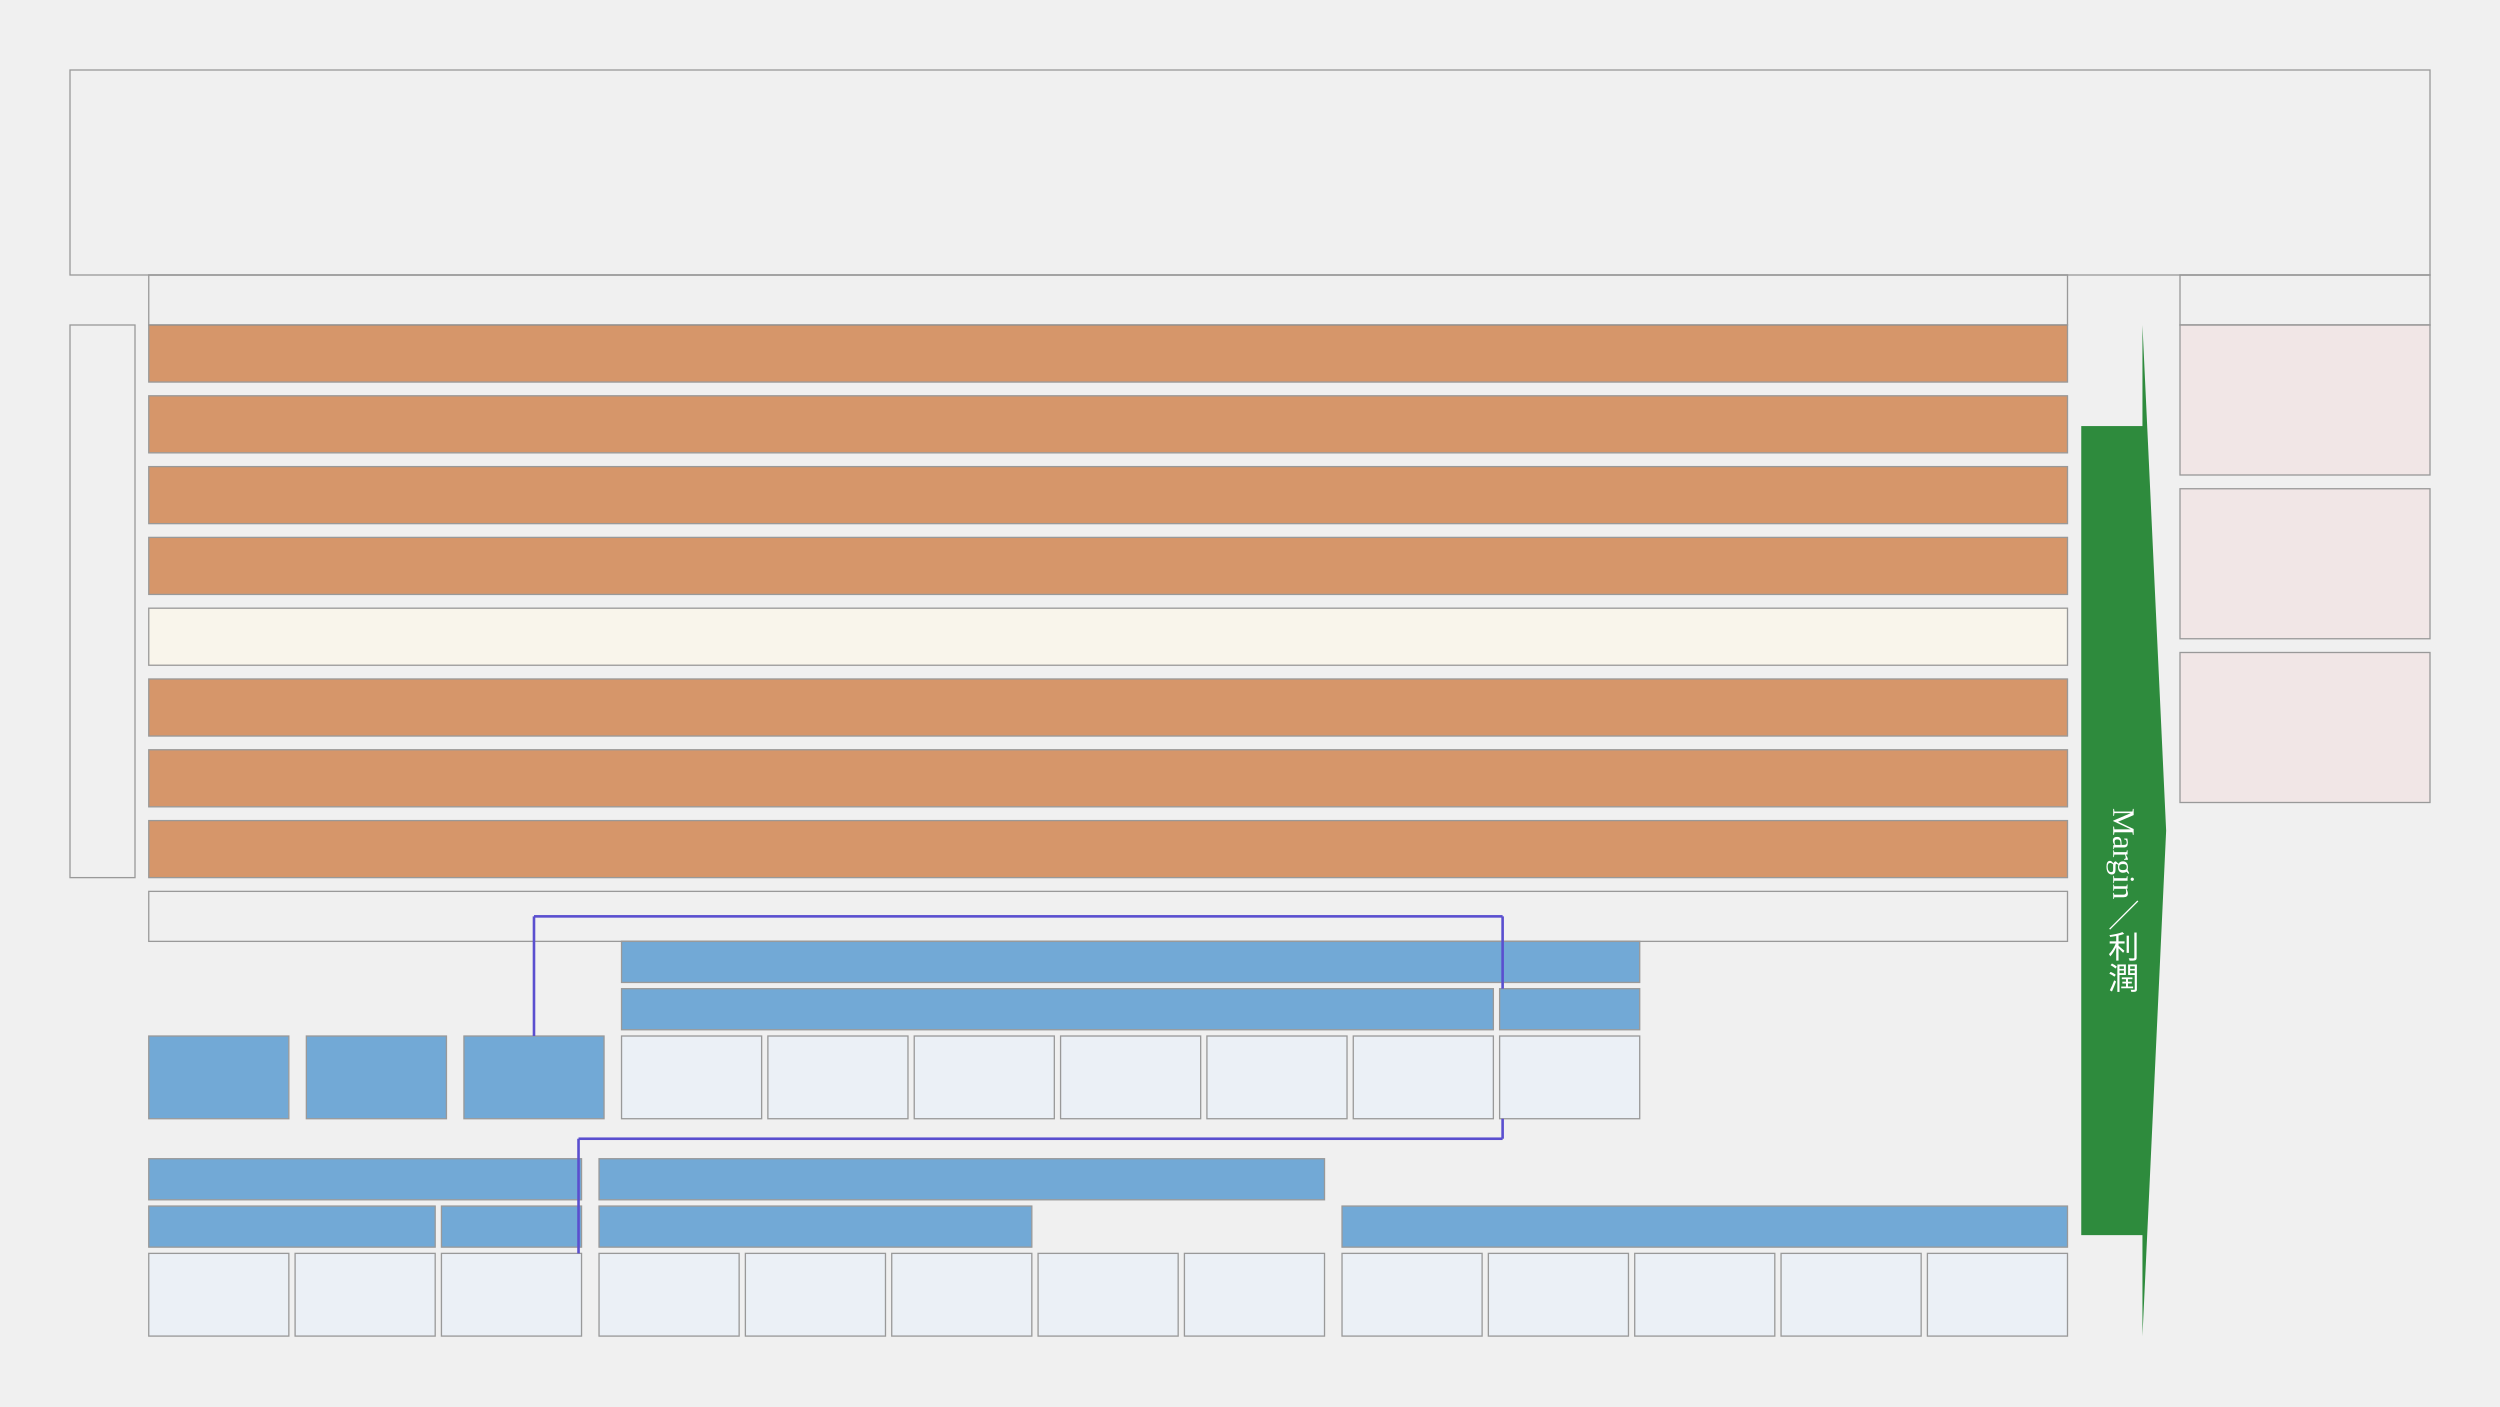
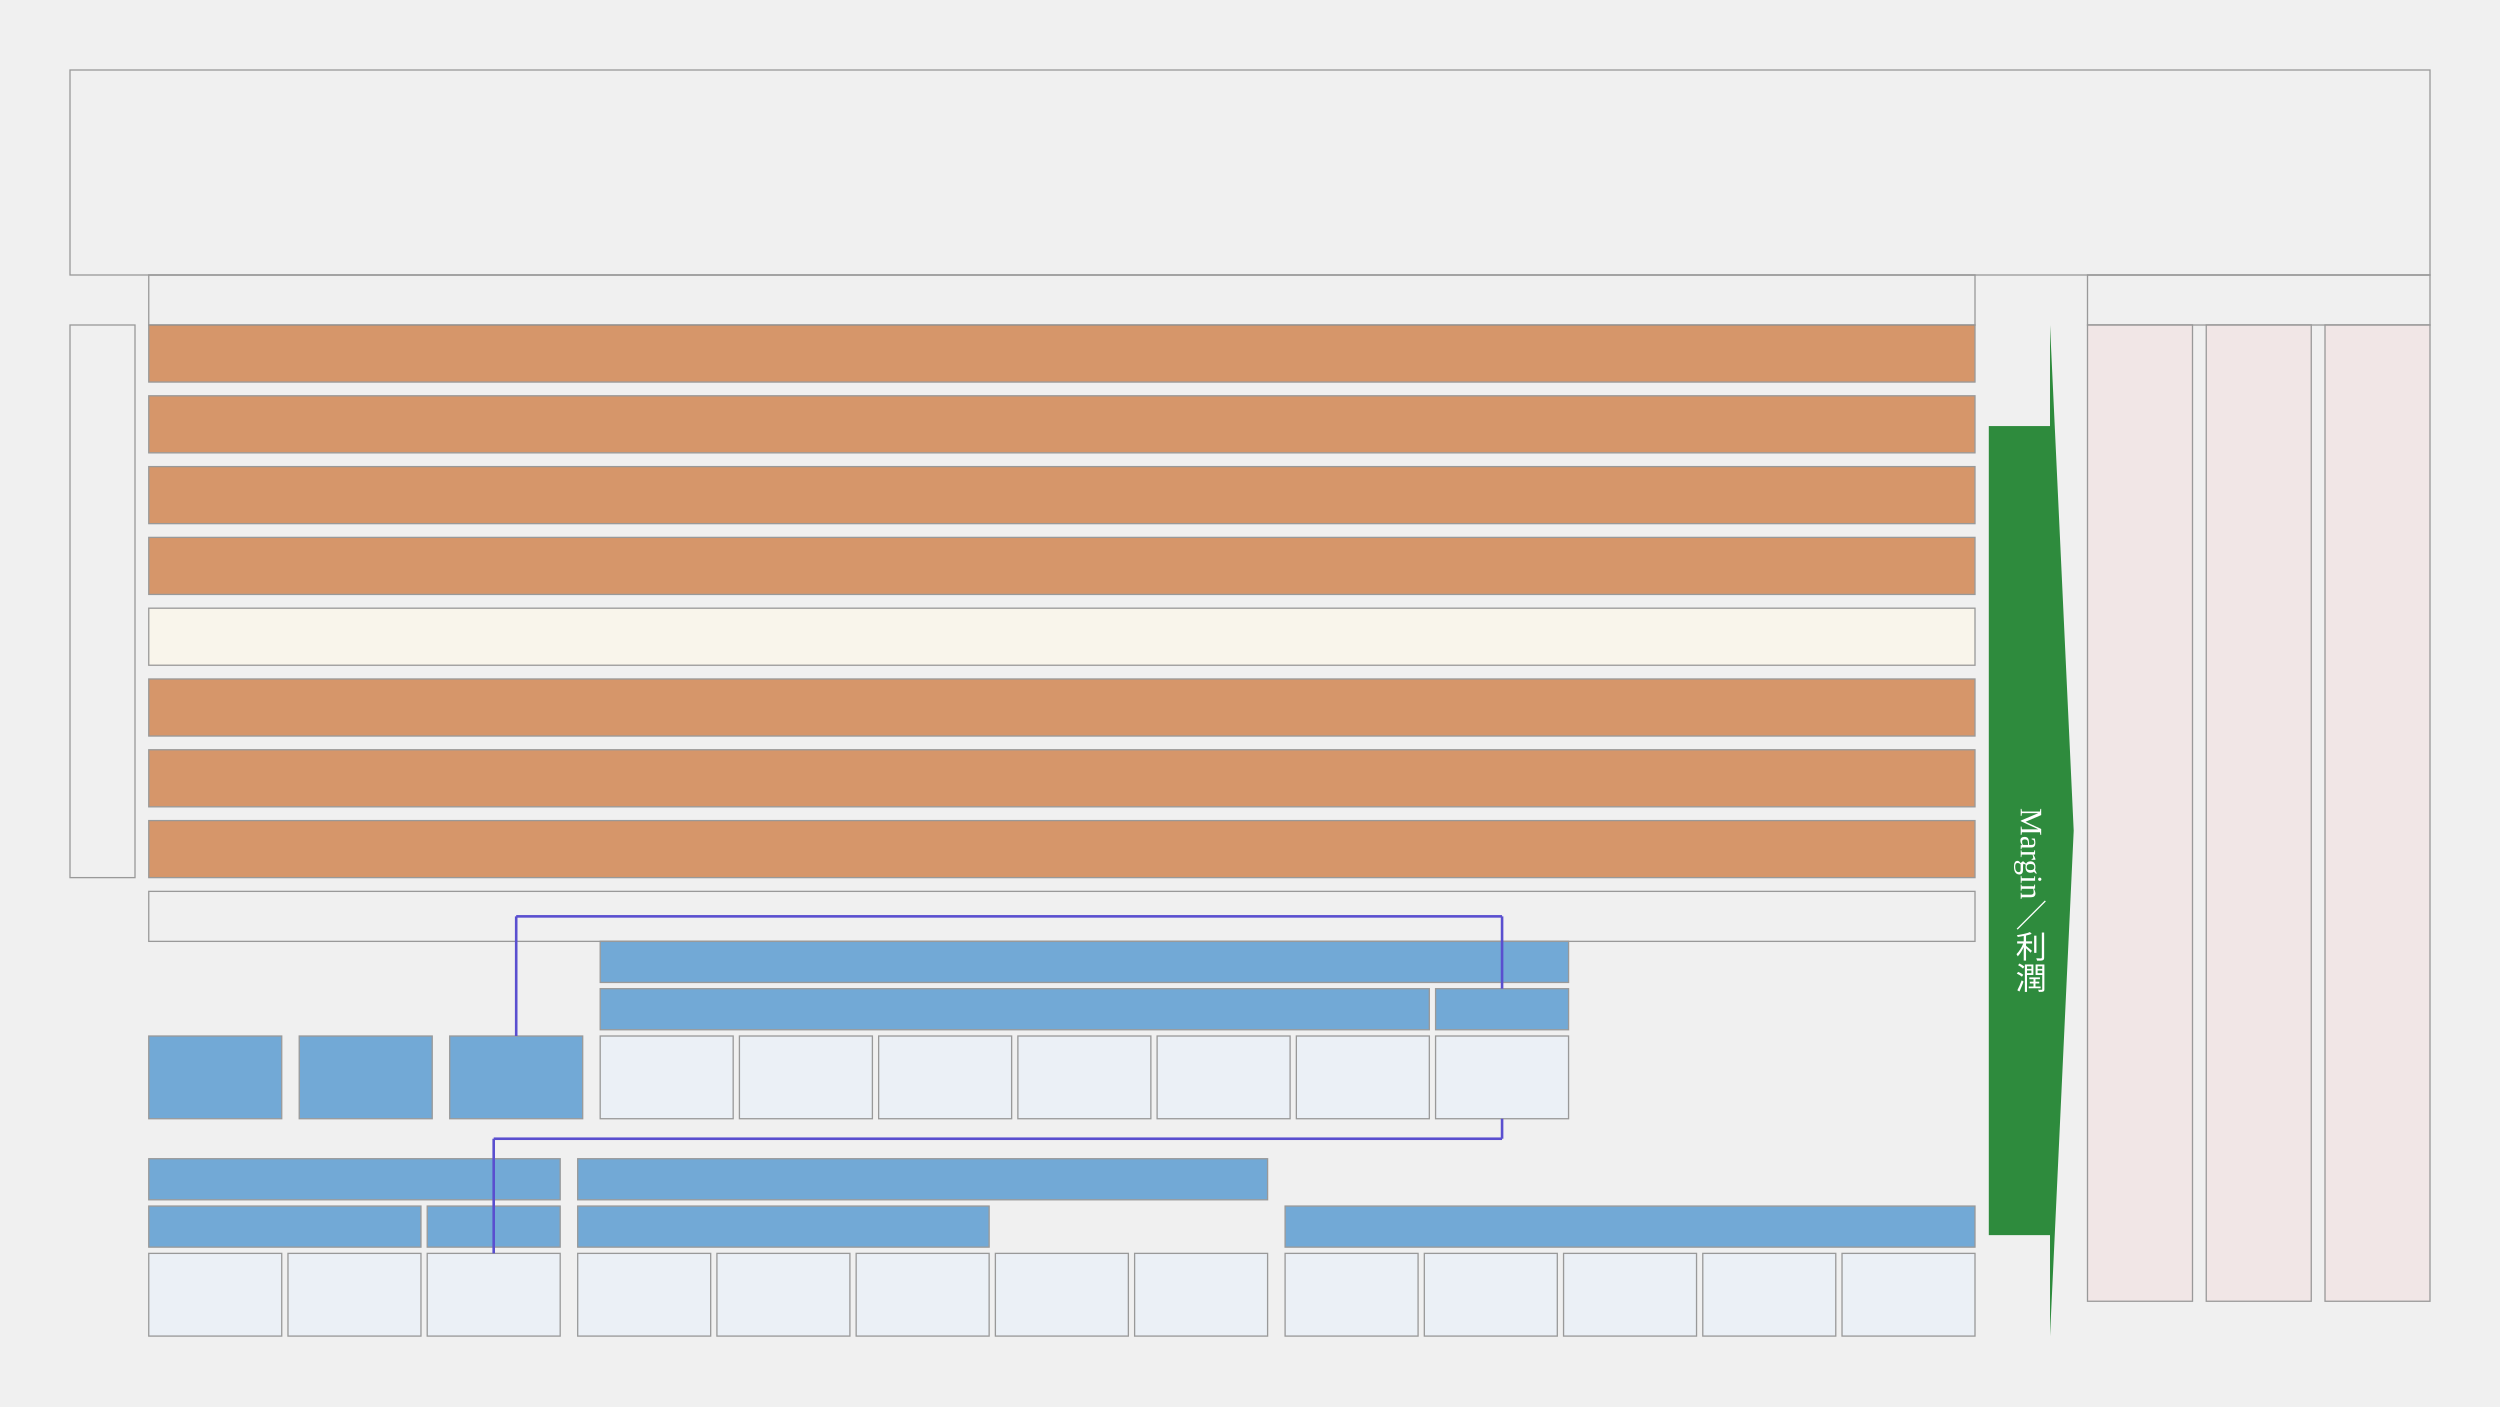
<svg xmlns="http://www.w3.org/2000/svg" width="960" height="540" style="background:#fff;border:1px solid #ccc">
  <rect x="26.88" y="26.88" width="906.24" height="78.72" fill="none" fill-opacity=".6" stroke="#999" stroke-width=".5" />
-   <rect x="57.12" y="105.6" width="736.8" height="19.2" fill="none" fill-opacity=".6" stroke="#999" stroke-width=".5" />
-   <rect x="57.12" y="124.8" width="736.8" height="21.906" fill="#C55A11" fill-opacity=".6" stroke="#999" stroke-width=".5" />
-   <rect x="57.12" y="151.986" width="736.8" height="21.906" fill="#C55A11" fill-opacity=".6" stroke="#999" stroke-width=".5" />
-   <rect x="57.12" y="179.171" width="736.8" height="21.906" fill="#C55A11" fill-opacity=".6" stroke="#999" stroke-width=".5" />
-   <rect x="57.12" y="206.357" width="736.8" height="21.906" fill="#C55A11" fill-opacity=".6" stroke="#999" stroke-width=".5" />
-   <rect x="57.12" y="233.542" width="736.8" height="21.906" fill="#FFF8E8" fill-opacity=".6" stroke="#999" stroke-width=".5" />
-   <rect x="57.12" y="260.728" width="736.8" height="21.906" fill="#C55A11" fill-opacity=".6" stroke="#999" stroke-width=".5" />
-   <rect x="57.12" y="287.914" width="736.8" height="21.906" fill="#C55A11" fill-opacity=".6" stroke="#999" stroke-width=".5" />
-   <rect x="57.12" y="315.099" width="736.8" height="21.906" fill="#C55A11" fill-opacity=".6" stroke="#999" stroke-width=".5" />
+   <rect x="57.12" y="105.6" width="701.28" height="19.2" fill="none" fill-opacity=".6" stroke="#999" stroke-width=".5" />
+   <rect x="57.12" y="124.8" width="701.28" height="21.906" fill="#C55A11" fill-opacity=".6" stroke="#999" stroke-width=".5" />
+   <rect x="57.12" y="151.986" width="701.28" height="21.906" fill="#C55A11" fill-opacity=".6" stroke="#999" stroke-width=".5" />
+   <rect x="57.12" y="179.171" width="701.28" height="21.906" fill="#C55A11" fill-opacity=".6" stroke="#999" stroke-width=".5" />
+   <rect x="57.12" y="206.357" width="701.28" height="21.906" fill="#C55A11" fill-opacity=".6" stroke="#999" stroke-width=".5" />
+   <rect x="57.12" y="233.542" width="701.28" height="21.906" fill="#FFF8E8" fill-opacity=".6" stroke="#999" stroke-width=".5" />
+   <rect x="57.12" y="260.728" width="701.28" height="21.906" fill="#C55A11" fill-opacity=".6" stroke="#999" stroke-width=".5" />
+   <rect x="57.12" y="287.914" width="701.28" height="21.906" fill="#C55A11" fill-opacity=".6" stroke="#999" stroke-width=".5" />
+   <rect x="57.12" y="315.099" width="701.28" height="21.906" fill="#C55A11" fill-opacity=".6" stroke="#999" stroke-width=".5" />
  <rect x="26.88" y="124.8" width="24.96" height="212.205" fill="none" fill-opacity=".6" stroke="#999" stroke-width=".5" />
-   <rect x="57.12" y="342.285" width="736.8" height="19.2" fill="none" fill-opacity=".6" stroke="#999" stroke-width=".5" />
-   <rect x="238.671" y="361.485" width="390.978" height="15.772" fill="#1F7AC4" fill-opacity=".6" stroke="#999" stroke-width=".5" />
-   <rect x="238.671" y="379.657" width="334.781" height="15.772" fill="#1F7AC4" fill-opacity=".6" stroke="#999" stroke-width=".5" />
-   <rect x="575.852" y="379.657" width="53.797" height="15.772" fill="#1F7AC4" fill-opacity=".6" stroke="#999" stroke-width=".5" />
-   <rect x="57.12" y="397.829" width="53.797" height="31.763" fill="#1F7AC4" fill-opacity=".6" stroke="#999" stroke-width=".5" />
-   <rect x="117.637" y="397.829" width="53.797" height="31.763" fill="#1F7AC4" fill-opacity=".6" stroke="#999" stroke-width=".5" />
-   <rect x="178.154" y="397.829" width="53.797" height="31.763" fill="#1F7AC4" fill-opacity=".6" stroke="#999" stroke-width=".5" />
-   <rect x="238.671" y="397.829" width="53.797" height="31.763" fill="#E8F0FA" fill-opacity=".6" stroke="#999" stroke-width=".5" />
-   <rect x="294.867" y="397.829" width="53.797" height="31.763" fill="#E8F0FA" fill-opacity=".6" stroke="#999" stroke-width=".5" />
-   <rect x="351.064" y="397.829" width="53.797" height="31.763" fill="#E8F0FA" fill-opacity=".6" stroke="#999" stroke-width=".5" />
-   <rect x="407.261" y="397.829" width="53.797" height="31.763" fill="#E8F0FA" fill-opacity=".6" stroke="#999" stroke-width=".5" />
-   <rect x="463.458" y="397.829" width="53.797" height="31.763" fill="#E8F0FA" fill-opacity=".6" stroke="#999" stroke-width=".5" />
-   <rect x="519.655" y="397.829" width="53.797" height="31.763" fill="#E8F0FA" fill-opacity=".6" stroke="#999" stroke-width=".5" />
-   <rect x="575.852" y="397.829" width="53.797" height="31.763" fill="#E8F0FA" fill-opacity=".6" stroke="#999" stroke-width=".5" />
-   <rect x="57.12" y="444.952" width="166.191" height="15.772" fill="#1F7AC4" fill-opacity=".6" stroke="#999" stroke-width=".5" />
-   <rect x="57.12" y="463.124" width="109.994" height="15.772" fill="#1F7AC4" fill-opacity=".6" stroke="#999" stroke-width=".5" />
-   <rect x="169.514" y="463.124" width="53.797" height="15.772" fill="#1F7AC4" fill-opacity=".6" stroke="#999" stroke-width=".5" />
-   <rect x="230.031" y="444.952" width="278.584" height="15.772" fill="#1F7AC4" fill-opacity=".6" stroke="#999" stroke-width=".5" />
-   <rect x="230.031" y="463.124" width="166.191" height="15.772" fill="#1F7AC4" fill-opacity=".6" stroke="#999" stroke-width=".5" />
-   <rect x="515.335" y="463.124" width="278.584" height="15.772" fill="#1F7AC4" fill-opacity=".6" stroke="#999" stroke-width=".5" />
-   <rect x="57.12" y="481.296" width="53.797" height="31.763" fill="#E8F0FA" fill-opacity=".6" stroke="#999" stroke-width=".5" />
-   <rect x="113.317" y="481.296" width="53.797" height="31.763" fill="#E8F0FA" fill-opacity=".6" stroke="#999" stroke-width=".5" />
-   <rect x="169.514" y="481.296" width="53.797" height="31.763" fill="#E8F0FA" fill-opacity=".6" stroke="#999" stroke-width=".5" />
-   <rect x="230.031" y="481.296" width="53.797" height="31.763" fill="#E8F0FA" fill-opacity=".6" stroke="#999" stroke-width=".5" />
-   <rect x="286.227" y="481.296" width="53.797" height="31.763" fill="#E8F0FA" fill-opacity=".6" stroke="#999" stroke-width=".5" />
-   <rect x="342.424" y="481.296" width="53.797" height="31.763" fill="#E8F0FA" fill-opacity=".6" stroke="#999" stroke-width=".5" />
-   <rect x="398.621" y="481.296" width="53.797" height="31.763" fill="#E8F0FA" fill-opacity=".6" stroke="#999" stroke-width=".5" />
-   <rect x="454.818" y="481.296" width="53.797" height="31.763" fill="#E8F0FA" fill-opacity=".6" stroke="#999" stroke-width=".5" />
-   <rect x="515.335" y="481.296" width="53.797" height="31.763" fill="#E8F0FA" fill-opacity=".6" stroke="#999" stroke-width=".5" />
-   <rect x="571.532" y="481.296" width="53.797" height="31.763" fill="#E8F0FA" fill-opacity=".6" stroke="#999" stroke-width=".5" />
-   <rect x="627.729" y="481.296" width="53.797" height="31.763" fill="#E8F0FA" fill-opacity=".6" stroke="#999" stroke-width=".5" />
-   <rect x="683.925" y="481.296" width="53.797" height="31.763" fill="#E8F0FA" fill-opacity=".6" stroke="#999" stroke-width=".5" />
-   <rect x="740.122" y="481.296" width="53.797" height="31.763" fill="#E8F0FA" fill-opacity=".6" stroke="#999" stroke-width=".5" />
-   <polygon points="799.2,163.6 822.7,163.6 822.7,124.8 831.8,319.0 822.7,513.1 822.7,474.3 799.2,474.3" fill="#2E8B3D" />
-   <text x="815.52" y="318.96" font-size="12" fill="#fff" text-anchor="middle" style="writing-mode:vertical-rl">Margin／利潤</text>
-   <rect x="837.12" y="105.6" width="96" height="19.2" fill="none" fill-opacity=".6" stroke="#999" stroke-width=".5" />
-   <rect x="837.12" y="124.8" width="96" height="57.6" fill="#F2E0E0" fill-opacity=".6" stroke="#999" stroke-width=".5" />
-   <rect x="837.12" y="187.68" width="96" height="57.6" fill="#F2E0E0" fill-opacity=".6" stroke="#999" stroke-width=".5" />
-   <rect x="837.12" y="250.56" width="96" height="57.6" fill="#F2E0E0" fill-opacity=".6" stroke="#999" stroke-width=".5" />
-   <line x1="205.052" y1="397.829" x2="205.052" y2="351.885" stroke="#5A4FCF" />
-   <line x1="205.052" y1="351.885" x2="577.004" y2="351.885" stroke="#5A4FCF" />
-   <line x1="577.004" y1="351.885" x2="577.004" y2="379.657" stroke="#5A4FCF" />
-   <line x1="577.004" y1="429.592" x2="577.004" y2="437.272" stroke="#5A4FCF" />
-   <line x1="577.004" y1="437.272" x2="222.159" y2="437.272" stroke="#5A4FCF" />
-   <line x1="222.159" y1="437.272" x2="222.159" y2="481.296" stroke="#5A4FCF" />
+   <rect x="57.12" y="342.285" width="701.28" height="19.2" fill="none" fill-opacity=".6" stroke="#999" stroke-width=".5" />
+   <rect x="230.474" y="361.485" width="371.852" height="15.772" fill="#1F7AC4" fill-opacity=".6" stroke="#999" stroke-width=".5" />
+   <rect x="230.474" y="379.657" width="318.387" height="15.772" fill="#1F7AC4" fill-opacity=".6" stroke="#999" stroke-width=".5" />
+   <rect x="551.261" y="379.657" width="51.065" height="15.772" fill="#1F7AC4" fill-opacity=".6" stroke="#999" stroke-width=".5" />
+   <rect x="57.12" y="397.829" width="51.065" height="31.763" fill="#1F7AC4" fill-opacity=".6" stroke="#999" stroke-width=".5" />
+   <rect x="114.905" y="397.829" width="51.065" height="31.763" fill="#1F7AC4" fill-opacity=".6" stroke="#999" stroke-width=".5" />
+   <rect x="172.689" y="397.829" width="51.065" height="31.763" fill="#1F7AC4" fill-opacity=".6" stroke="#999" stroke-width=".5" />
+   <rect x="230.474" y="397.829" width="51.065" height="31.763" fill="#E8F0FA" fill-opacity=".6" stroke="#999" stroke-width=".5" />
+   <rect x="283.938" y="397.829" width="51.065" height="31.763" fill="#E8F0FA" fill-opacity=".6" stroke="#999" stroke-width=".5" />
+   <rect x="337.403" y="397.829" width="51.065" height="31.763" fill="#E8F0FA" fill-opacity=".6" stroke="#999" stroke-width=".5" />
+   <rect x="390.867" y="397.829" width="51.065" height="31.763" fill="#E8F0FA" fill-opacity=".6" stroke="#999" stroke-width=".5" />
+   <rect x="444.332" y="397.829" width="51.065" height="31.763" fill="#E8F0FA" fill-opacity=".6" stroke="#999" stroke-width=".5" />
+   <rect x="497.797" y="397.829" width="51.065" height="31.763" fill="#E8F0FA" fill-opacity=".6" stroke="#999" stroke-width=".5" />
+   <rect x="551.261" y="397.829" width="51.065" height="31.763" fill="#E8F0FA" fill-opacity=".6" stroke="#999" stroke-width=".5" />
+   <rect x="57.12" y="444.952" width="157.994" height="15.772" fill="#1F7AC4" fill-opacity=".6" stroke="#999" stroke-width=".5" />
+   <rect x="57.12" y="463.124" width="104.529" height="15.772" fill="#1F7AC4" fill-opacity=".6" stroke="#999" stroke-width=".5" />
+   <rect x="164.049" y="463.124" width="51.065" height="15.772" fill="#1F7AC4" fill-opacity=".6" stroke="#999" stroke-width=".5" />
+   <rect x="221.834" y="444.952" width="264.923" height="15.772" fill="#1F7AC4" fill-opacity=".6" stroke="#999" stroke-width=".5" />
+   <rect x="221.834" y="463.124" width="157.994" height="15.772" fill="#1F7AC4" fill-opacity=".6" stroke="#999" stroke-width=".5" />
+   <rect x="493.477" y="463.124" width="264.923" height="15.772" fill="#1F7AC4" fill-opacity=".6" stroke="#999" stroke-width=".5" />
+   <rect x="57.12" y="481.296" width="51.065" height="31.763" fill="#E8F0FA" fill-opacity=".6" stroke="#999" stroke-width=".5" />
+   <rect x="110.585" y="481.296" width="51.065" height="31.763" fill="#E8F0FA" fill-opacity=".6" stroke="#999" stroke-width=".5" />
+   <rect x="164.049" y="481.296" width="51.065" height="31.763" fill="#E8F0FA" fill-opacity=".6" stroke="#999" stroke-width=".5" />
+   <rect x="221.834" y="481.296" width="51.065" height="31.763" fill="#E8F0FA" fill-opacity=".6" stroke="#999" stroke-width=".5" />
+   <rect x="275.298" y="481.296" width="51.065" height="31.763" fill="#E8F0FA" fill-opacity=".6" stroke="#999" stroke-width=".5" />
+   <rect x="328.763" y="481.296" width="51.065" height="31.763" fill="#E8F0FA" fill-opacity=".6" stroke="#999" stroke-width=".5" />
+   <rect x="382.227" y="481.296" width="51.065" height="31.763" fill="#E8F0FA" fill-opacity=".6" stroke="#999" stroke-width=".5" />
+   <rect x="435.692" y="481.296" width="51.065" height="31.763" fill="#E8F0FA" fill-opacity=".6" stroke="#999" stroke-width=".5" />
+   <rect x="493.477" y="481.296" width="51.065" height="31.763" fill="#E8F0FA" fill-opacity=".6" stroke="#999" stroke-width=".5" />
+   <rect x="546.941" y="481.296" width="51.065" height="31.763" fill="#E8F0FA" fill-opacity=".6" stroke="#999" stroke-width=".5" />
+   <rect x="600.406" y="481.296" width="51.065" height="31.763" fill="#E8F0FA" fill-opacity=".6" stroke="#999" stroke-width=".5" />
+   <rect x="653.87" y="481.296" width="51.065" height="31.763" fill="#E8F0FA" fill-opacity=".6" stroke="#999" stroke-width=".5" />
+   <rect x="707.335" y="481.296" width="51.065" height="31.763" fill="#E8F0FA" fill-opacity=".6" stroke="#999" stroke-width=".5" />
+   <polygon points="763.7,163.6 787.2,163.6 787.2,124.8 796.3,319.0 787.2,513.1 787.2,474.3 763.7,474.3" fill="#2E8B3D" />
+   <text x="780" y="318.96" font-size="12" fill="#fff" text-anchor="middle" style="writing-mode:vertical-rl">Margin／利潤</text>
+   <rect x="801.6" y="105.6" width="131.52" height="19.2" fill="none" fill-opacity=".6" stroke="#999" stroke-width=".5" />
+   <rect x="801.6" y="124.8" width="40.32" height="374.88" fill="#F2E0E0" fill-opacity=".6" stroke="#999" stroke-width=".5" />
+   <rect x="847.2" y="124.8" width="40.32" height="374.88" fill="#F2E0E0" fill-opacity=".6" stroke="#999" stroke-width=".5" />
+   <rect x="892.8" y="124.8" width="40.32" height="374.88" fill="#F2E0E0" fill-opacity=".6" stroke="#999" stroke-width=".5" />
+   <line x1="198.221" y1="397.829" x2="198.221" y2="351.885" stroke="#5A4FCF" />
+   <line x1="198.221" y1="351.885" x2="576.793" y2="351.885" stroke="#5A4FCF" />
+   <line x1="576.793" y1="351.885" x2="576.793" y2="379.657" stroke="#5A4FCF" />
+   <line x1="576.793" y1="429.592" x2="576.793" y2="437.272" stroke="#5A4FCF" />
+   <line x1="576.793" y1="437.272" x2="189.581" y2="437.272" stroke="#5A4FCF" />
+   <line x1="189.581" y1="437.272" x2="189.581" y2="481.296" stroke="#5A4FCF" />
</svg>
